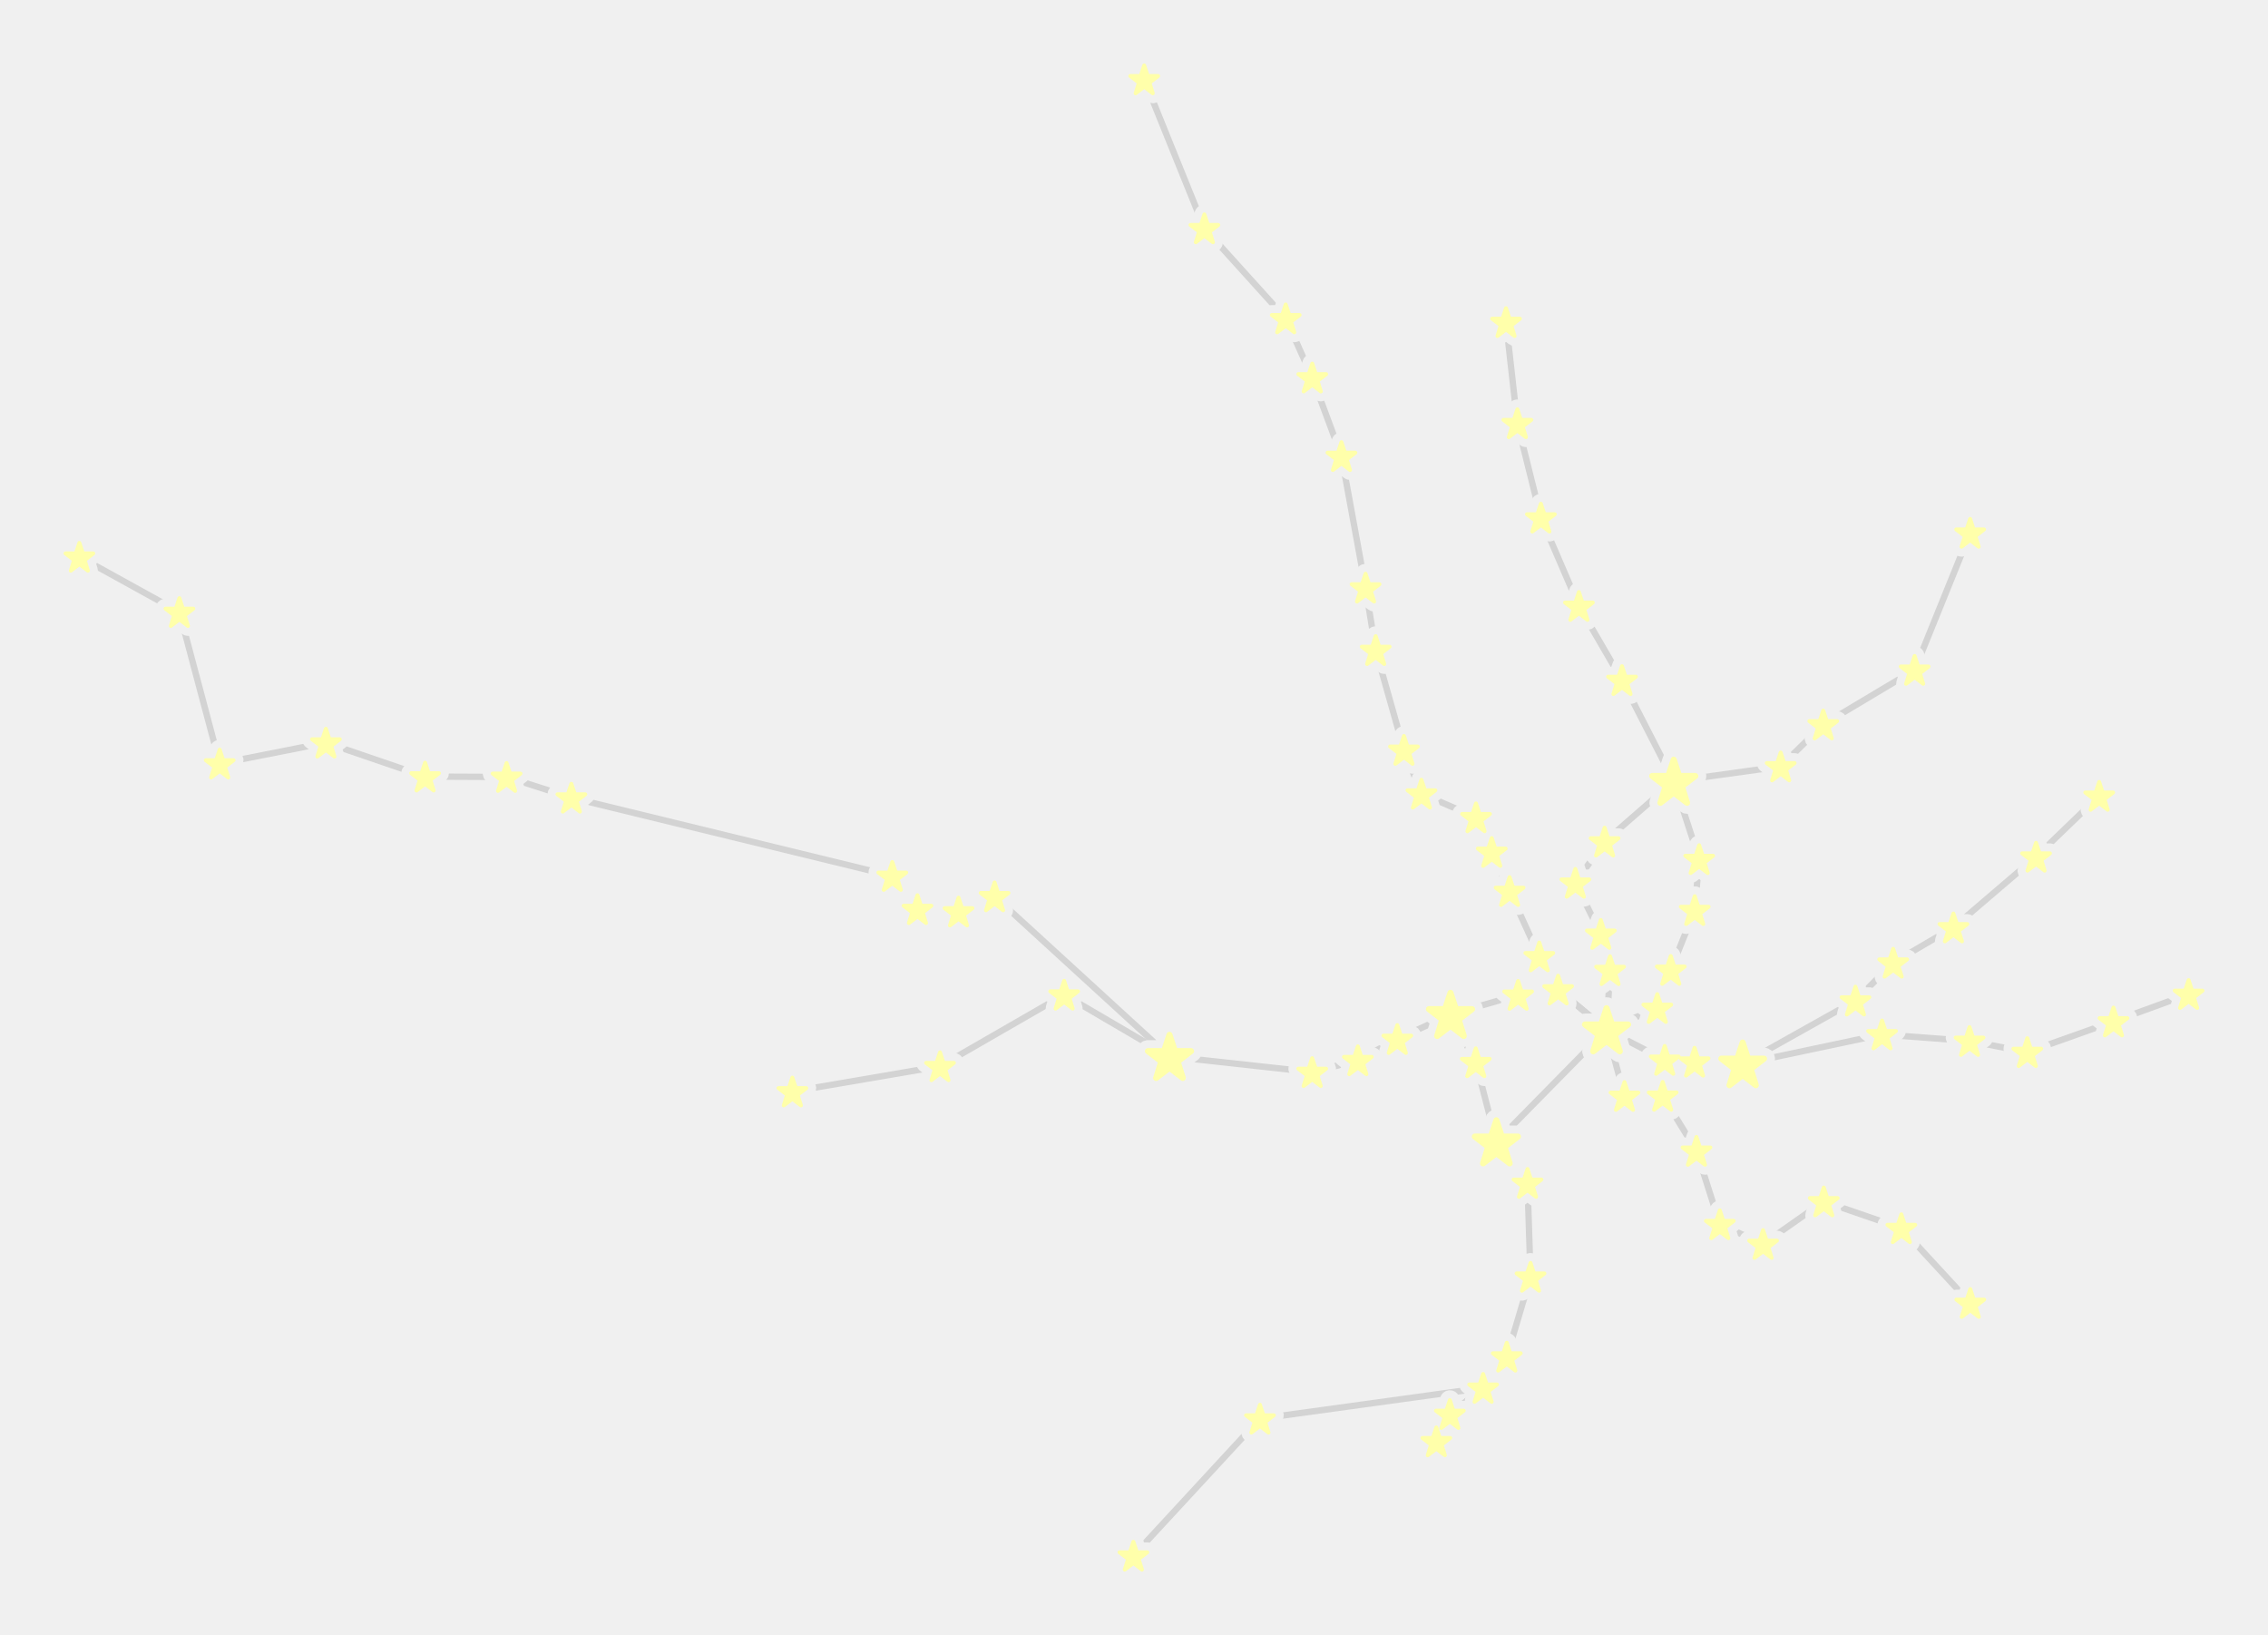
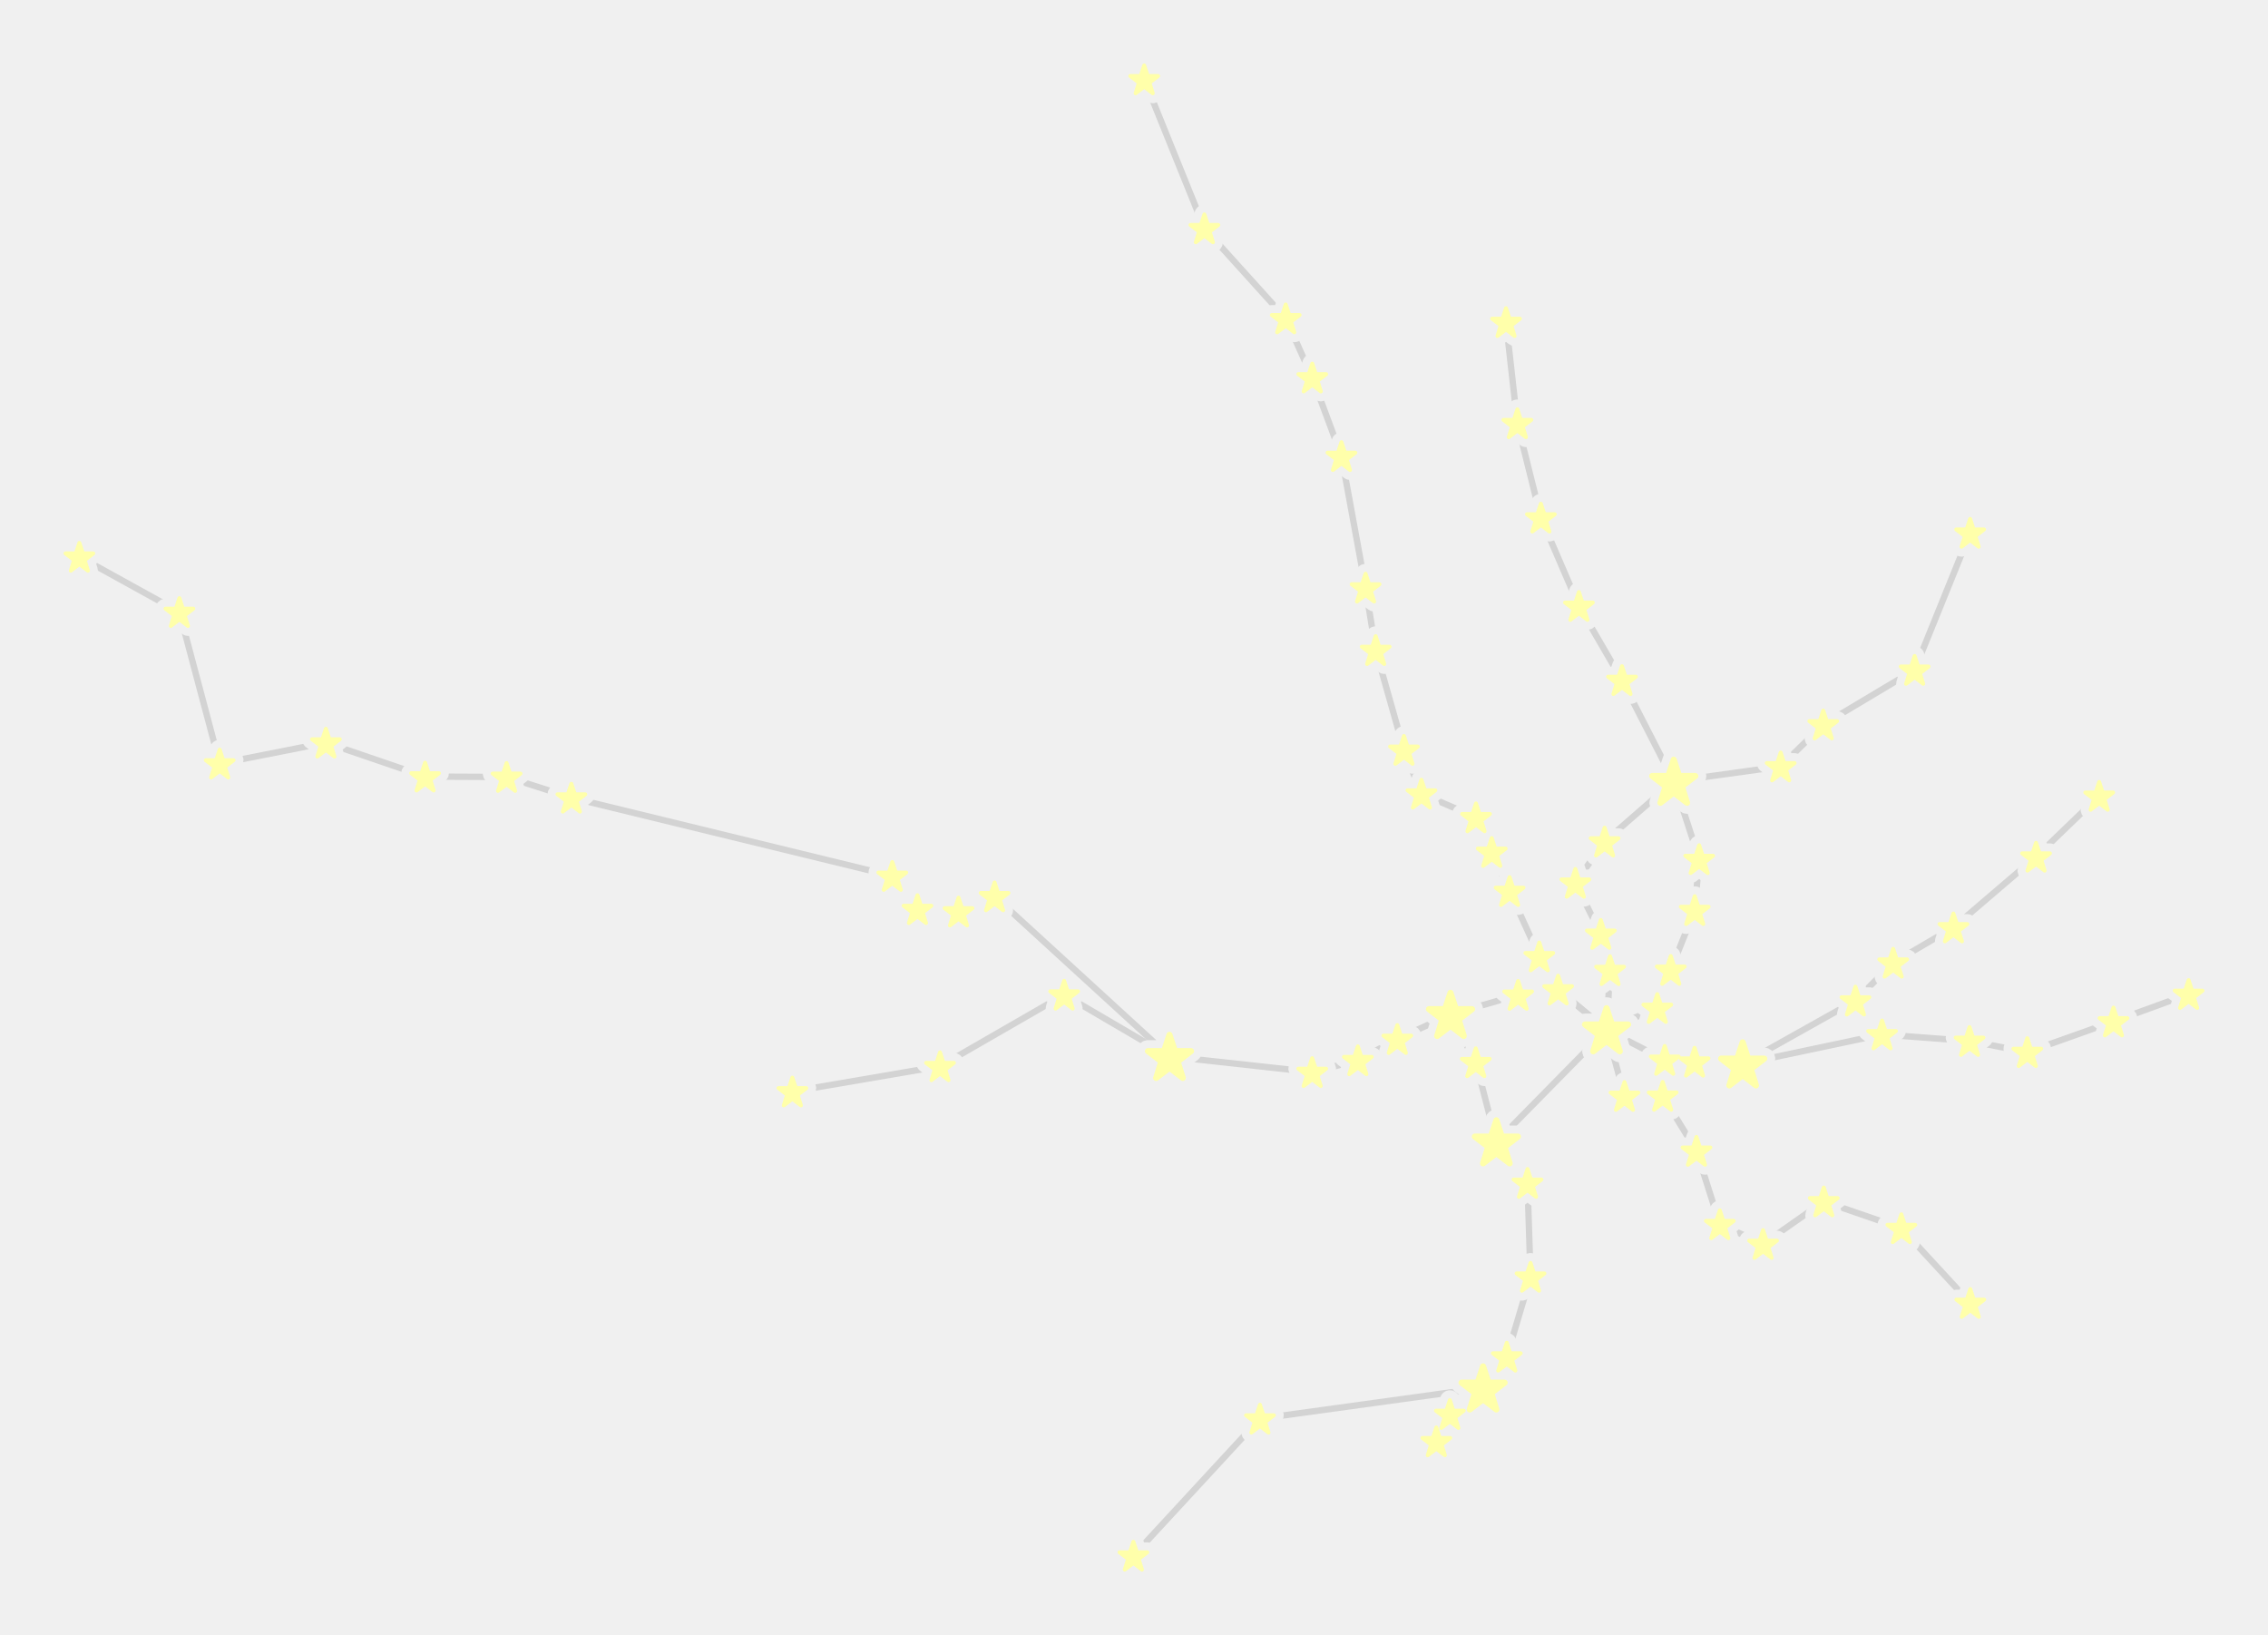
<svg xmlns="http://www.w3.org/2000/svg" width="3000" height="2162" viewBox="0 0 3000 2162">
  <defs>
    <path id="star" d="M100,39.332c0-3.332-2.636-6.029-5.935-6.169c0.004-0.012,0.004-0.024,0.009-0.035H65.461L55.863,4.341 c-0.004,0-0.009,0.001-0.014,0.001C55.058,1.833,52.738,0,49.967,0c-2.938,0-5.384,2.048-6.023,4.789 c-0.007-0.001-0.015,0-0.021-0.002l-9.45,28.341H6.336c-0.048-0.001-0.092-0.014-0.139-0.014C2.773,33.113,0,35.888,0,39.31 c0,1.884,0.857,3.55,2.185,4.687c-0.007,0.01-0.011,0.021-0.019,0.031L26.24,62.535l-8.961,28.683 c-0.364,0.789-0.582,1.659-0.582,2.587c0,3.422,2.775,6.195,6.198,6.195c1.405,0,2.687-0.484,3.727-1.272 c0.011,0.01,0.025,0.017,0.036,0.026L50.027,80.84l22.536,17.317C73.688,99.294,75.245,100,76.97,100 c3.424,0,6.198-2.773,6.198-6.195c0-0.748-0.154-1.456-0.397-2.121c0.016-0.002,0.029-0.01,0.045-0.012l-9.077-29.016l23.718-18.332 c-0.002-0.001-0.005-0.003-0.007-0.005C98.988,43.192,100,41.386,100,39.332z" />
    <mask id="gaps" maskUnits="userSpaceOnUse" x="0" y="0" width="3000" height="2162">
      <rect width="3000" height="2162" fill="#fff" />
      <g fill="#000" stroke="#000" stroke-linejoin="round">
        <use href="#star" transform="translate(1478.2 2036.5) scale(0.42)" stroke-width="50.00" />
        <use href="#star" transform="translate(1878.9 1885.3) scale(0.42)" stroke-width="50.00" />
        <use href="#star" transform="translate(1645.6 1855.3) scale(0.42)" stroke-width="50.00" />
        <use href="#star" transform="translate(1896.8 1849.2) scale(0.42)" stroke-width="50.00" />
        <use href="#star" transform="translate(1972.1 1773.3) scale(0.42)" stroke-width="50.00" />
        <use href="#star" transform="translate(2585.2 1702.3) scale(0.42)" stroke-width="50.00" />
        <use href="#star" transform="translate(2003.5 1667.7) scale(0.42)" stroke-width="50.00" />
        <use href="#star" transform="translate(2311.1 1624.3) scale(0.42)" stroke-width="50.00" />
        <use href="#star" transform="translate(2494 1603.4) scale(0.42)" stroke-width="50.00" />
        <use href="#star" transform="translate(2253.9 1598.2) scale(0.42)" stroke-width="50.00" />
        <use href="#star" transform="translate(2391.4 1568) scale(0.42)" stroke-width="50.00" />
        <use href="#star" transform="translate(1999.5 1543.5) scale(0.42)" stroke-width="50.00" />
        <use href="#star" transform="translate(2223 1501.1) scale(0.42)" stroke-width="50.00" />
        <use href="#star" transform="translate(2127.8 1428.5) scale(0.42)" stroke-width="50.00" />
        <use href="#star" transform="translate(2178.3 1428.3) scale(0.42)" stroke-width="50.00" />
        <use href="#star" transform="translate(1027.1 1422.6) scale(0.42)" stroke-width="50.00" />
        <use href="#star" transform="translate(1714.7 1396.9) scale(0.42)" stroke-width="50.00" />
        <use href="#star" transform="translate(1222.4 1389.2) scale(0.42)" stroke-width="50.00" />
        <use href="#star" transform="translate(1931.1 1383.9) scale(0.42)" stroke-width="50.00" />
        <use href="#star" transform="translate(2220.5 1383.2) scale(0.42)" stroke-width="50.00" />
        <use href="#star" transform="translate(1775.1 1381.3) scale(0.42)" stroke-width="50.00" />
        <use href="#star" transform="translate(2181 1380.8) scale(0.42)" stroke-width="50.00" />
        <use href="#star" transform="translate(2660.6 1370.5) scale(0.42)" stroke-width="50.00" />
        <use href="#star" transform="translate(2584.2 1355.8) scale(0.42)" stroke-width="50.00" />
        <use href="#star" transform="translate(1827.3 1353.2) scale(0.42)" stroke-width="50.00" />
        <use href="#star" transform="translate(2468.5 1347.1) scale(0.42)" stroke-width="50.00" />
        <use href="#star" transform="translate(2774.6 1330) scale(0.42)" stroke-width="50.00" />
        <use href="#star" transform="translate(2171.2 1312.2) scale(0.42)" stroke-width="50.00" />
        <use href="#star" transform="translate(2433.3 1302.4) scale(0.42)" stroke-width="50.00" />
        <use href="#star" transform="translate(1987.1 1294.8) scale(0.42)" stroke-width="50.00" />
        <use href="#star" transform="translate(1386.6 1294.6) scale(0.42)" stroke-width="50.00" />
        <use href="#star" transform="translate(2874 1293.7) scale(0.42)" stroke-width="50.00" />
        <use href="#star" transform="translate(2040 1287.8) scale(0.42)" stroke-width="50.00" />
        <use href="#star" transform="translate(2108.7 1262.1) scale(0.42)" stroke-width="50.00" />
        <use href="#star" transform="translate(2189 1261.8) scale(0.42)" stroke-width="50.00" />
        <use href="#star" transform="translate(2483.2 1252.3) scale(0.42)" stroke-width="50.00" />
        <use href="#star" transform="translate(2015.1 1243.9) scale(0.42)" stroke-width="50.00" />
        <use href="#star" transform="translate(2096.5 1214.2) scale(0.42)" stroke-width="50.00" />
        <use href="#star" transform="translate(2562.9 1205.6) scale(0.42)" stroke-width="50.00" />
        <use href="#star" transform="translate(1246.9 1184.6) scale(0.42)" stroke-width="50.00" />
        <use href="#star" transform="translate(2220.7 1182.7) scale(0.42)" stroke-width="50.00" />
        <use href="#star" transform="translate(1192.6 1181.4) scale(0.42)" stroke-width="50.00" />
        <use href="#star" transform="translate(1294.6 1164.5) scale(0.42)" stroke-width="50.00" />
        <use href="#star" transform="translate(1975.8 1157.5) scale(0.42)" stroke-width="50.00" />
        <use href="#star" transform="translate(2062.8 1146.6) scale(0.42)" stroke-width="50.00" />
        <use href="#star" transform="translate(1159.3 1137.5) scale(0.42)" stroke-width="50.00" />
        <use href="#star" transform="translate(2226.6 1115.3) scale(0.42)" stroke-width="50.00" />
        <use href="#star" transform="translate(2672.2 1112.1) scale(0.42)" stroke-width="50.00" />
        <use href="#star" transform="translate(1952.2 1105.8) scale(0.42)" stroke-width="50.00" />
        <use href="#star" transform="translate(2101.5 1092.1) scale(0.42)" stroke-width="50.00" />
        <use href="#star" transform="translate(1931.4 1060) scale(0.42)" stroke-width="50.00" />
        <use href="#star" transform="translate(734.8 1034) scale(0.42)" stroke-width="50.00" />
        <use href="#star" transform="translate(2755.7 1031.6) scale(0.42)" stroke-width="50.00" />
        <use href="#star" transform="translate(1859.2 1028.7) scale(0.42)" stroke-width="50.00" />
        <use href="#star" transform="translate(649.1 1006.6) scale(0.42)" stroke-width="50.00" />
        <use href="#star" transform="translate(541.3 1006.1) scale(0.42)" stroke-width="50.00" />
        <use href="#star" transform="translate(2334.4 992.7) scale(0.42)" stroke-width="50.00" />
        <use href="#star" transform="translate(269.6 988.9) scale(0.42)" stroke-width="50.00" />
        <use href="#star" transform="translate(1836.1 970.8) scale(0.42)" stroke-width="50.00" />
        <use href="#star" transform="translate(410.1 961.2) scale(0.42)" stroke-width="50.00" />
        <use href="#star" transform="translate(2390.7 937.2) scale(0.42)" stroke-width="50.00" />
        <use href="#star" transform="translate(2124.5 878.5) scale(0.42)" stroke-width="50.00" />
        <use href="#star" transform="translate(2511.6 865) scale(0.42)" stroke-width="50.00" />
        <use href="#star" transform="translate(1798.7 838.8) scale(0.42)" stroke-width="50.00" />
        <use href="#star" transform="translate(216.3 788.5) scale(0.42)" stroke-width="50.00" />
        <use href="#star" transform="translate(2067.5 780.4) scale(0.42)" stroke-width="50.00" />
        <use href="#star" transform="translate(1785.3 756.2) scale(0.42)" stroke-width="50.00" />
        <use href="#star" transform="translate(84 715.4) scale(0.42)" stroke-width="50.00" />
        <use href="#star" transform="translate(2585 683.7) scale(0.42)" stroke-width="50.00" />
        <use href="#star" transform="translate(2017.2 663.6) scale(0.42)" stroke-width="50.00" />
        <use href="#star" transform="translate(1753.4 582.2) scale(0.42)" stroke-width="50.00" />
        <use href="#star" transform="translate(1986.1 538.8) scale(0.42)" stroke-width="50.00" />
        <use href="#star" transform="translate(1714.8 478.3) scale(0.42)" stroke-width="50.00" />
        <use href="#star" transform="translate(1971.1 405) scale(0.42)" stroke-width="50.00" />
        <use href="#star" transform="translate(1679.7 400.1) scale(0.42)" stroke-width="50.00" />
        <use href="#star" transform="translate(1572.1 281) scale(0.42)" stroke-width="50.00" />
        <use href="#star" transform="translate(1492.5 84) scale(0.42)" stroke-width="50.00" />
-         <use href="#star" transform="translate(1940.8 1814.6) scale(0.42)" stroke-width="50.00" />
+         <use href="#star" transform="translate(1929.2 1803.1) scale(0.651)" stroke-width="32.26" />
        <use href="#star" transform="translate(1946.8 1477.6) scale(0.651)" stroke-width="32.26" />
-         <use href="#star" transform="translate(2272.9 1374.8) scale(0.6449)" stroke-width="32.56" />
+         <use href="#star" transform="translate(2272.6 1374.5) scale(0.651)" stroke-width="32.26" />
        <use href="#star" transform="translate(1514.4 1364.6) scale(0.651)" stroke-width="32.26" />
        <use href="#star" transform="translate(2092.5 1329.4) scale(0.651)" stroke-width="32.26" />
        <use href="#star" transform="translate(1886.1 1309.1) scale(0.651)" stroke-width="32.26" />
        <use href="#star" transform="translate(2181.4 1000.7) scale(0.651)" stroke-width="32.26" />
      </g>
    </mask>
  </defs>
  <g mask="url(#gaps)" fill="none" stroke="#d3d3d3" stroke-width="8.4" stroke-linecap="round" stroke-linejoin="round">
    <path d="M2125.1 1362 L2061 1308.8" />
    <path d="M2125.1 1362 L2061 1308.8" />
    <path d="M2061 1308.8 L2036.1 1264.9" />
    <path d="M2036.1 1264.9 L1996.8 1178.5" />
    <path d="M1996.8 1178.5 L1973.2 1126.8" />
    <path d="M1973.2 1126.8 L1952.4 1081" />
    <path d="M1952.4 1081 L1880.2 1049.7" />
    <path d="M1880.2 1049.7 L1857.1 991.8" />
    <path d="M1857.1 991.8 L1819.7 859.8" />
    <path d="M1819.7 859.8 L1806.3 777.2" />
    <path d="M1806.3 777.2 L1774.4 603.2" />
    <path d="M1774.4 603.2 L1735.8 499.3" />
    <path d="M1735.8 499.3 L1700.7 421.1" />
    <path d="M1700.7 421.1 L1593.1 302" />
    <path d="M1593.1 302 L1513.5 105" />
    <path d="M2125.1 1362 L2129.7 1283.1" />
    <path d="M2125.1 1362 L2192.2 1333.2" />
    <path d="M2192.2 1333.2 L2210 1282.8" />
    <path d="M2241.7 1203.7 L2247.6 1136.3" />
    <path d="M2247.6 1136.3 L2214 1033.3" />
    <path d="M2214 1033.3 L2145.5 899.5" />
    <path d="M2214 1033.3 L2355.4 1013.7" />
    <path d="M2145.5 899.5 L2088.5 801.4" />
    <path d="M2088.5 801.4 L2038.2 684.6" />
    <path d="M2038.2 684.6 L2007.1 559.8" />
    <path d="M2007.1 559.8 L1992.1 426" />
    <path d="M2241.7 1203.7 L2210 1282.8" />
    <path d="M2061 1308.8 L2008.1 1315.8" />
    <path d="M2008.1 1315.8 L1918.6 1341.7" />
    <path d="M1918.6 1341.7 L1952.1 1404.9" />
    <path d="M1918.6 1341.7 L1848.3 1374.2" />
    <path d="M1952.1 1404.9 L1979.4 1510.2" />
    <path d="M1979.4 1510.2 L2125.1 1362" />
    <path d="M1979.4 1510.2 L2020.5 1564.5" />
    <path d="M2020.5 1564.5 L2024.5 1688.7" />
    <path d="M2024.5 1688.7 L1993.1 1794.3" />
    <path d="M1993.1 1794.3 L1961.8 1835.6" />
    <path d="M1961.8 1835.6 L1917.8 1870.2" />
    <path d="M1961.8 1835.6 L1666.6 1876.3" />
    <path d="M1917.8 1870.2 L1899.9 1906.3" />
    <path d="M2125.1 1362 L2148.8 1449.5" />
    <path d="M2125.1 1362 L2202 1401.8" />
    <path d="M2202 1401.8 L2241.5 1404.2" />
    <path d="M2241.5 1404.2 L2305.2 1407" />
    <path d="M2305.2 1407 L2454.3 1323.4" />
    <path d="M2454.3 1323.4 L2504.2 1273.3" />
    <path d="M2504.2 1273.3 L2583.9 1226.6" />
    <path d="M2583.9 1226.6 L2693.2 1133.1" />
    <path d="M2693.2 1133.1 L2776.7 1052.6" />
    <path d="M2129.7 1283.1 L2117.5 1235.2" />
    <path d="M2117.5 1235.2 L2083.8 1167.6" />
    <path d="M2083.8 1167.6 L2122.5 1113.1" />
    <path d="M2214 1033.3 L2122.5 1113.1" />
    <path d="M2355.4 1013.7 L2411.7 958.2" />
    <path d="M2411.7 958.2 L2532.6 886" />
    <path d="M2532.6 886 L2606 704.7" />
    <path d="M2148.8 1449.5 L2199.3 1449.3" />
    <path d="M2199.3 1449.3 L2244 1522.1" />
    <path d="M2244 1522.1 L2274.9 1619.2" />
    <path d="M2274.9 1619.2 L2332.1 1645.3" />
    <path d="M2332.1 1645.3 L2412.4 1589" />
    <path d="M2412.4 1589 L2515 1624.4" />
    <path d="M2515 1624.4 L2606.2 1723.3" />
    <path d="M2305.2 1407 L2489.5 1368.1" />
    <path d="M2489.5 1368.1 L2605.2 1376.8" />
    <path d="M2605.2 1376.8 L2681.6 1391.5" />
    <path d="M2681.6 1391.5 L2795.6 1351" />
    <path d="M2795.6 1351 L2895 1314.7" />
    <path d="M1666.6 1876.3 L1499.2 2057.5" />
    <path d="M1848.3 1374.2 L1796.1 1402.3" />
    <path d="M1796.1 1402.3 L1735.7 1417.9" />
    <path d="M1735.7 1417.9 L1546.9 1397.2" />
    <path d="M1546.9 1397.2 L1407.6 1315.6" />
    <path d="M1546.9 1397.2 L1315.6 1185.5" />
    <path d="M1407.6 1315.6 L1243.4 1410.2" />
    <path d="M1243.4 1410.2 L1048.1 1443.6" />
    <path d="M1315.6 1185.5 L1267.9 1205.6" />
    <path d="M1267.9 1205.6 L1213.6 1202.4" />
    <path d="M1213.6 1202.4 L1180.3 1158.5" />
    <path d="M1180.3 1158.5 L755.8 1055" />
    <path d="M755.8 1055 L670.1 1027.6" />
    <path d="M670.1 1027.6 L562.3 1027.1" />
    <path d="M562.3 1027.1 L431.1 982.2" />
    <path d="M431.1 982.2 L290.6 1009.9" />
    <path d="M290.6 1009.9 L237.3 809.5" />
    <path d="M237.3 809.5 L105 736.4" />
  </g>
  <g fill="#ffffaa">
    <use href="#star" transform="translate(1478.2 2036.5) scale(0.42)" />
    <use href="#star" transform="translate(1878.9 1885.3) scale(0.42)" />
    <use href="#star" transform="translate(1645.6 1855.3) scale(0.42)" />
    <use href="#star" transform="translate(1896.8 1849.2) scale(0.42)" />
    <use href="#star" transform="translate(1972.1 1773.3) scale(0.42)" />
    <use href="#star" transform="translate(2585.2 1702.3) scale(0.42)" />
    <use href="#star" transform="translate(2003.5 1667.7) scale(0.42)" />
    <use href="#star" transform="translate(2311.1 1624.3) scale(0.42)" />
    <use href="#star" transform="translate(2494 1603.4) scale(0.42)" />
    <use href="#star" transform="translate(2253.9 1598.2) scale(0.42)" />
    <use href="#star" transform="translate(2391.4 1568) scale(0.42)" />
    <use href="#star" transform="translate(1999.5 1543.5) scale(0.42)" />
    <use href="#star" transform="translate(2223 1501.1) scale(0.42)" />
    <use href="#star" transform="translate(2127.8 1428.5) scale(0.42)" />
    <use href="#star" transform="translate(2178.3 1428.3) scale(0.42)" />
    <use href="#star" transform="translate(1027.1 1422.6) scale(0.42)" />
    <use href="#star" transform="translate(1714.7 1396.9) scale(0.42)" />
    <use href="#star" transform="translate(1222.4 1389.2) scale(0.42)" />
    <use href="#star" transform="translate(1931.1 1383.9) scale(0.42)" />
    <use href="#star" transform="translate(2220.5 1383.2) scale(0.42)" />
    <use href="#star" transform="translate(1775.1 1381.3) scale(0.42)" />
    <use href="#star" transform="translate(2181 1380.8) scale(0.42)" />
    <use href="#star" transform="translate(2660.6 1370.5) scale(0.42)" />
    <use href="#star" transform="translate(2584.2 1355.8) scale(0.42)" />
    <use href="#star" transform="translate(1827.3 1353.2) scale(0.42)" />
    <use href="#star" transform="translate(2468.5 1347.1) scale(0.42)" />
    <use href="#star" transform="translate(2774.6 1330) scale(0.42)" />
    <use href="#star" transform="translate(2171.2 1312.2) scale(0.42)" />
    <use href="#star" transform="translate(2433.3 1302.4) scale(0.42)" />
    <use href="#star" transform="translate(1987.1 1294.8) scale(0.42)" />
    <use href="#star" transform="translate(1386.6 1294.6) scale(0.42)" />
    <use href="#star" transform="translate(2874 1293.7) scale(0.42)" />
    <use href="#star" transform="translate(2040 1287.8) scale(0.42)" />
    <use href="#star" transform="translate(2108.7 1262.1) scale(0.42)" />
    <use href="#star" transform="translate(2189 1261.8) scale(0.42)" />
    <use href="#star" transform="translate(2483.2 1252.3) scale(0.42)" />
    <use href="#star" transform="translate(2015.1 1243.9) scale(0.42)" />
    <use href="#star" transform="translate(2096.5 1214.2) scale(0.42)" />
    <use href="#star" transform="translate(2562.9 1205.6) scale(0.42)" />
    <use href="#star" transform="translate(1246.9 1184.6) scale(0.42)" />
    <use href="#star" transform="translate(2220.7 1182.7) scale(0.42)" />
    <use href="#star" transform="translate(1192.6 1181.4) scale(0.42)" />
    <use href="#star" transform="translate(1294.6 1164.5) scale(0.42)" />
    <use href="#star" transform="translate(1975.8 1157.5) scale(0.42)" />
    <use href="#star" transform="translate(2062.8 1146.6) scale(0.42)" />
    <use href="#star" transform="translate(1159.3 1137.5) scale(0.42)" />
    <use href="#star" transform="translate(2226.6 1115.3) scale(0.42)" />
    <use href="#star" transform="translate(2672.2 1112.1) scale(0.42)" />
    <use href="#star" transform="translate(1952.2 1105.8) scale(0.42)" />
    <use href="#star" transform="translate(2101.5 1092.1) scale(0.42)" />
    <use href="#star" transform="translate(1931.4 1060) scale(0.42)" />
    <use href="#star" transform="translate(734.8 1034) scale(0.42)" />
    <use href="#star" transform="translate(2755.7 1031.6) scale(0.42)" />
    <use href="#star" transform="translate(1859.2 1028.7) scale(0.42)" />
    <use href="#star" transform="translate(649.1 1006.6) scale(0.42)" />
    <use href="#star" transform="translate(541.3 1006.1) scale(0.42)" />
    <use href="#star" transform="translate(2334.4 992.7) scale(0.42)" />
    <use href="#star" transform="translate(269.6 988.9) scale(0.42)" />
    <use href="#star" transform="translate(1836.1 970.8) scale(0.42)" />
    <use href="#star" transform="translate(410.1 961.2) scale(0.42)" />
    <use href="#star" transform="translate(2390.7 937.2) scale(0.42)" />
    <use href="#star" transform="translate(2124.5 878.5) scale(0.42)" />
    <use href="#star" transform="translate(2511.6 865) scale(0.42)" />
    <use href="#star" transform="translate(1798.7 838.8) scale(0.42)" />
    <use href="#star" transform="translate(216.3 788.5) scale(0.42)" />
    <use href="#star" transform="translate(2067.5 780.4) scale(0.42)" />
    <use href="#star" transform="translate(1785.3 756.2) scale(0.42)" />
    <use href="#star" transform="translate(84 715.4) scale(0.42)" />
    <use href="#star" transform="translate(2585 683.7) scale(0.42)" />
    <use href="#star" transform="translate(2017.2 663.6) scale(0.42)" />
    <use href="#star" transform="translate(1753.4 582.2) scale(0.42)" />
    <use href="#star" transform="translate(1986.1 538.8) scale(0.42)" />
    <use href="#star" transform="translate(1714.8 478.3) scale(0.42)" />
    <use href="#star" transform="translate(1971.1 405) scale(0.42)" />
    <use href="#star" transform="translate(1679.7 400.1) scale(0.42)" />
    <use href="#star" transform="translate(1572.1 281) scale(0.42)" />
    <use href="#star" transform="translate(1492.5 84) scale(0.42)" />
-     <use href="#star" transform="translate(1940.8 1814.6) scale(0.42)" />
+     <use href="#star" transform="translate(1929.2 1803.1) scale(0.651)" />
    <use href="#star" transform="translate(1946.8 1477.6) scale(0.651)" />
-     <use href="#star" transform="translate(2272.9 1374.8) scale(0.6449)" />
+     <use href="#star" transform="translate(2272.6 1374.5) scale(0.651)" />
    <use href="#star" transform="translate(1514.4 1364.6) scale(0.651)" />
    <use href="#star" transform="translate(2092.5 1329.4) scale(0.651)" />
    <use href="#star" transform="translate(1886.1 1309.1) scale(0.651)" />
    <use href="#star" transform="translate(2181.4 1000.7) scale(0.651)" />
  </g>
</svg>
